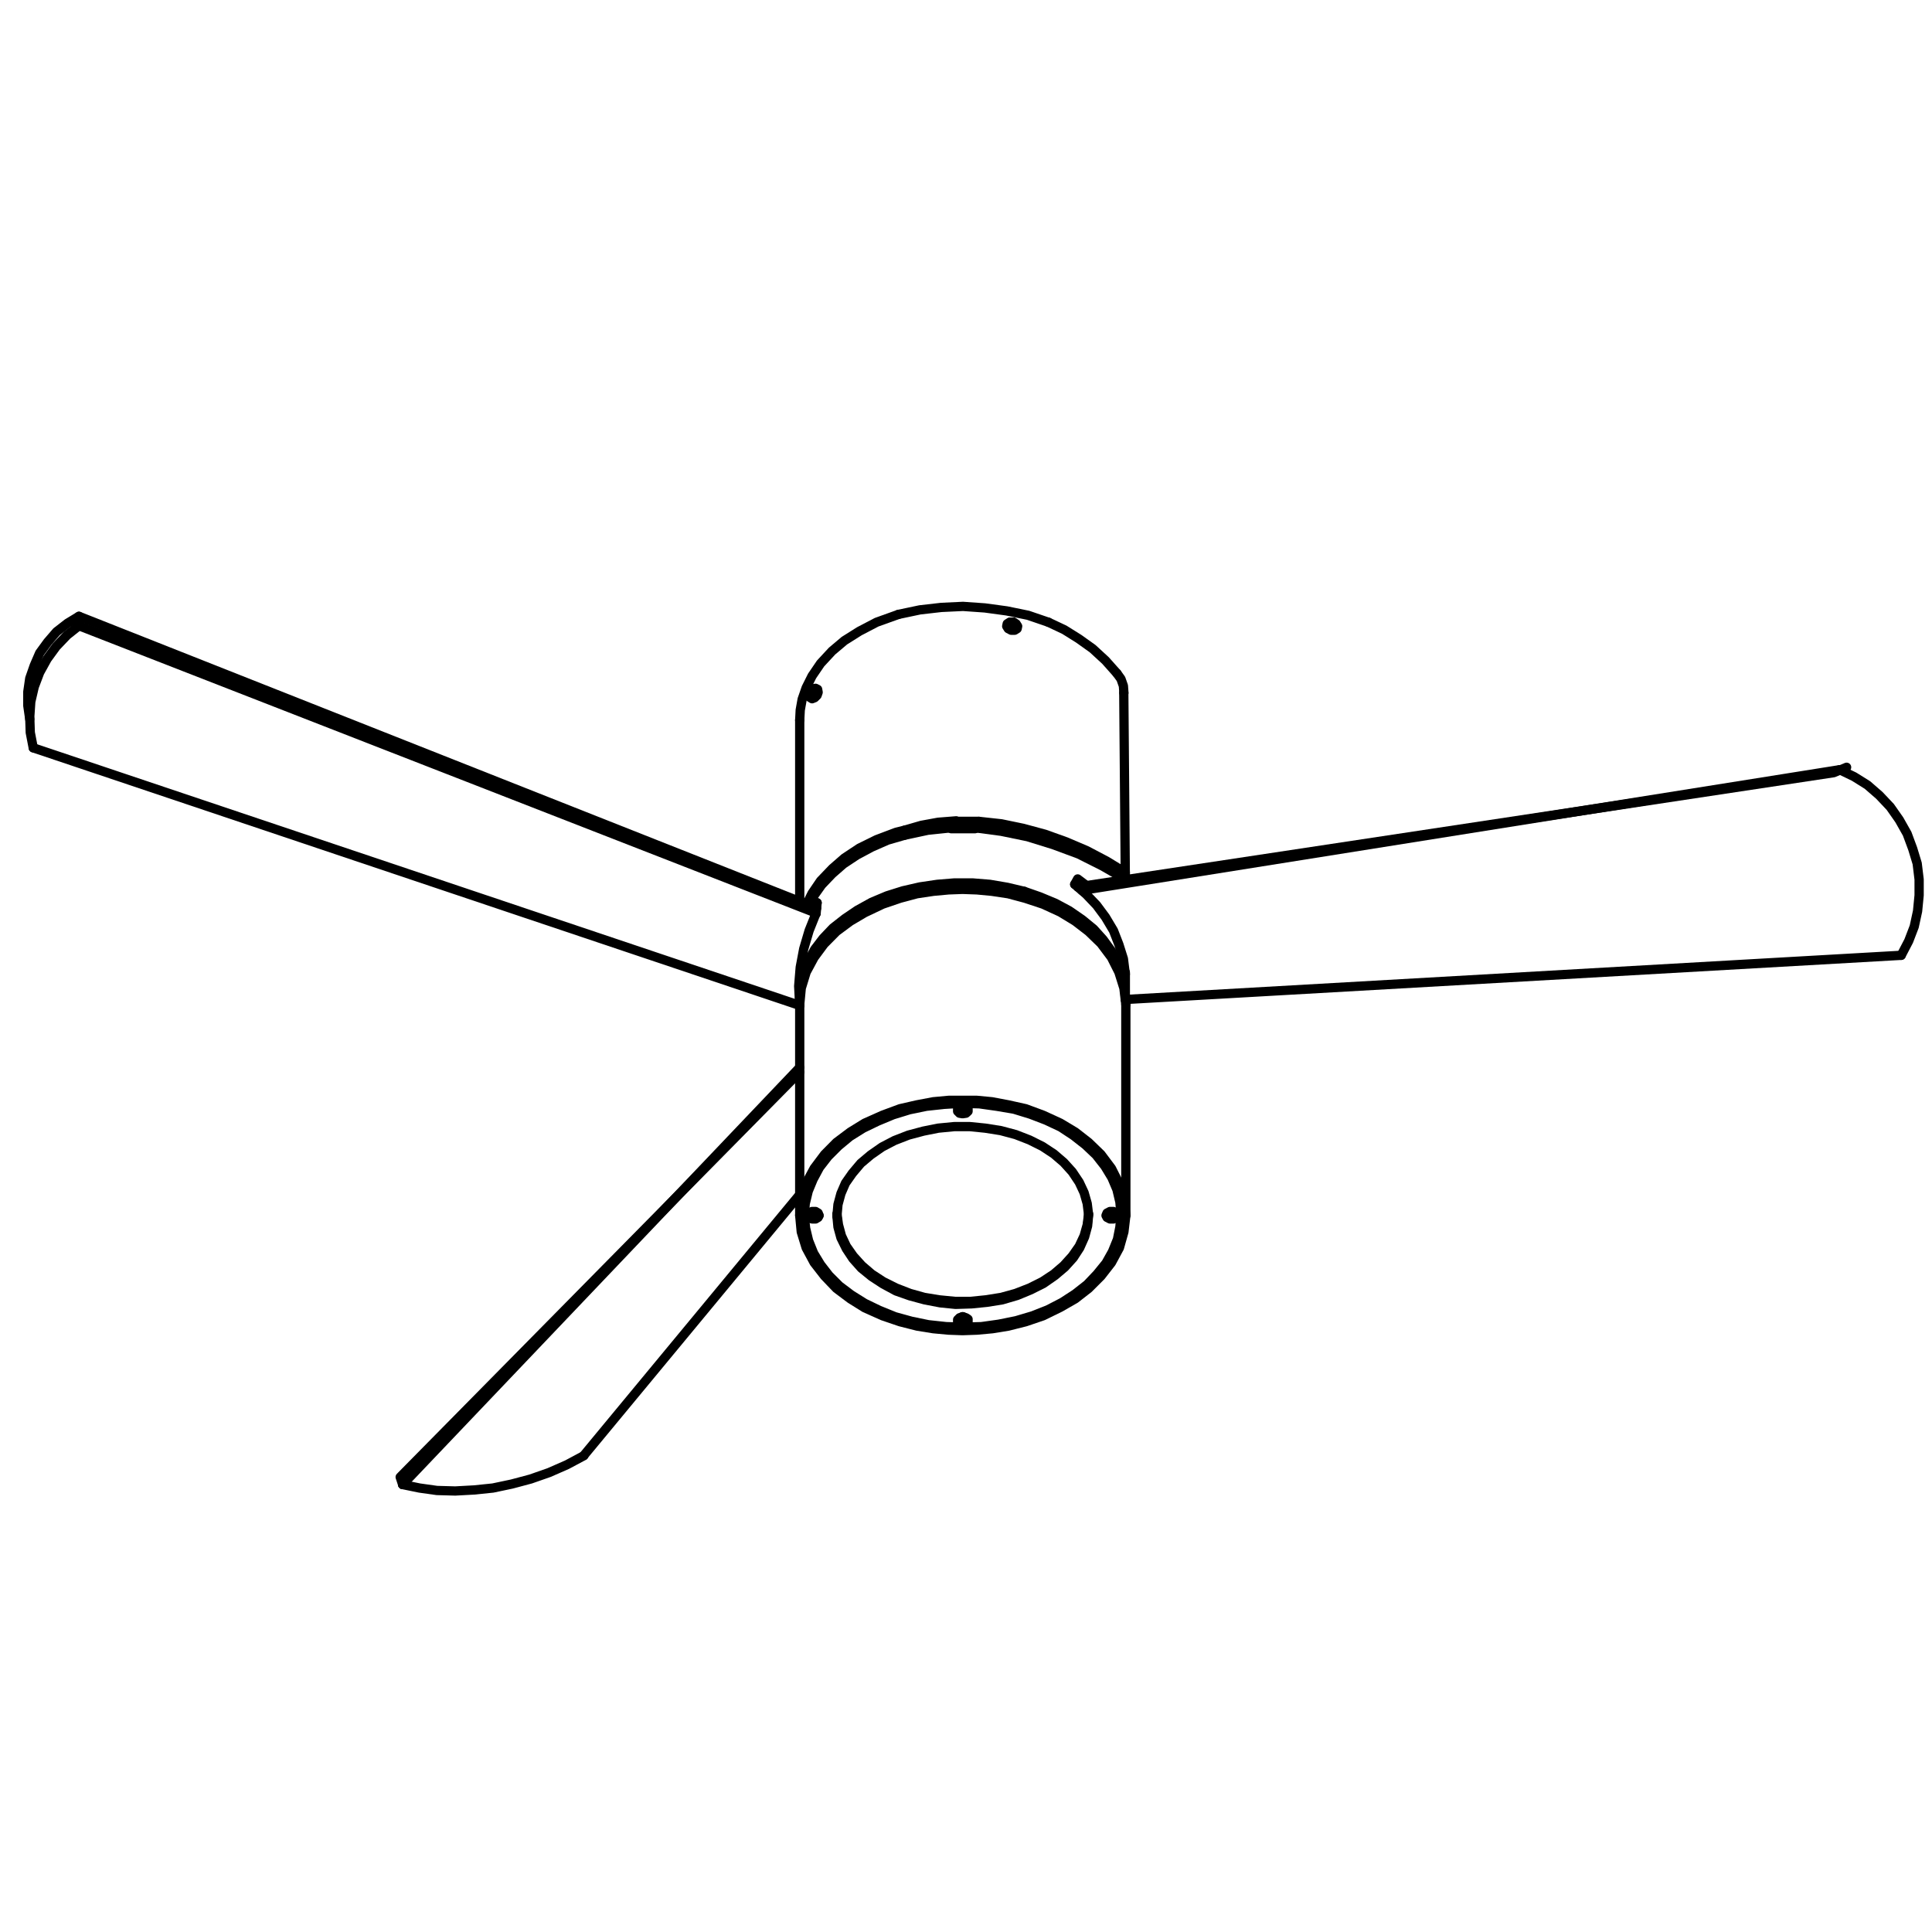
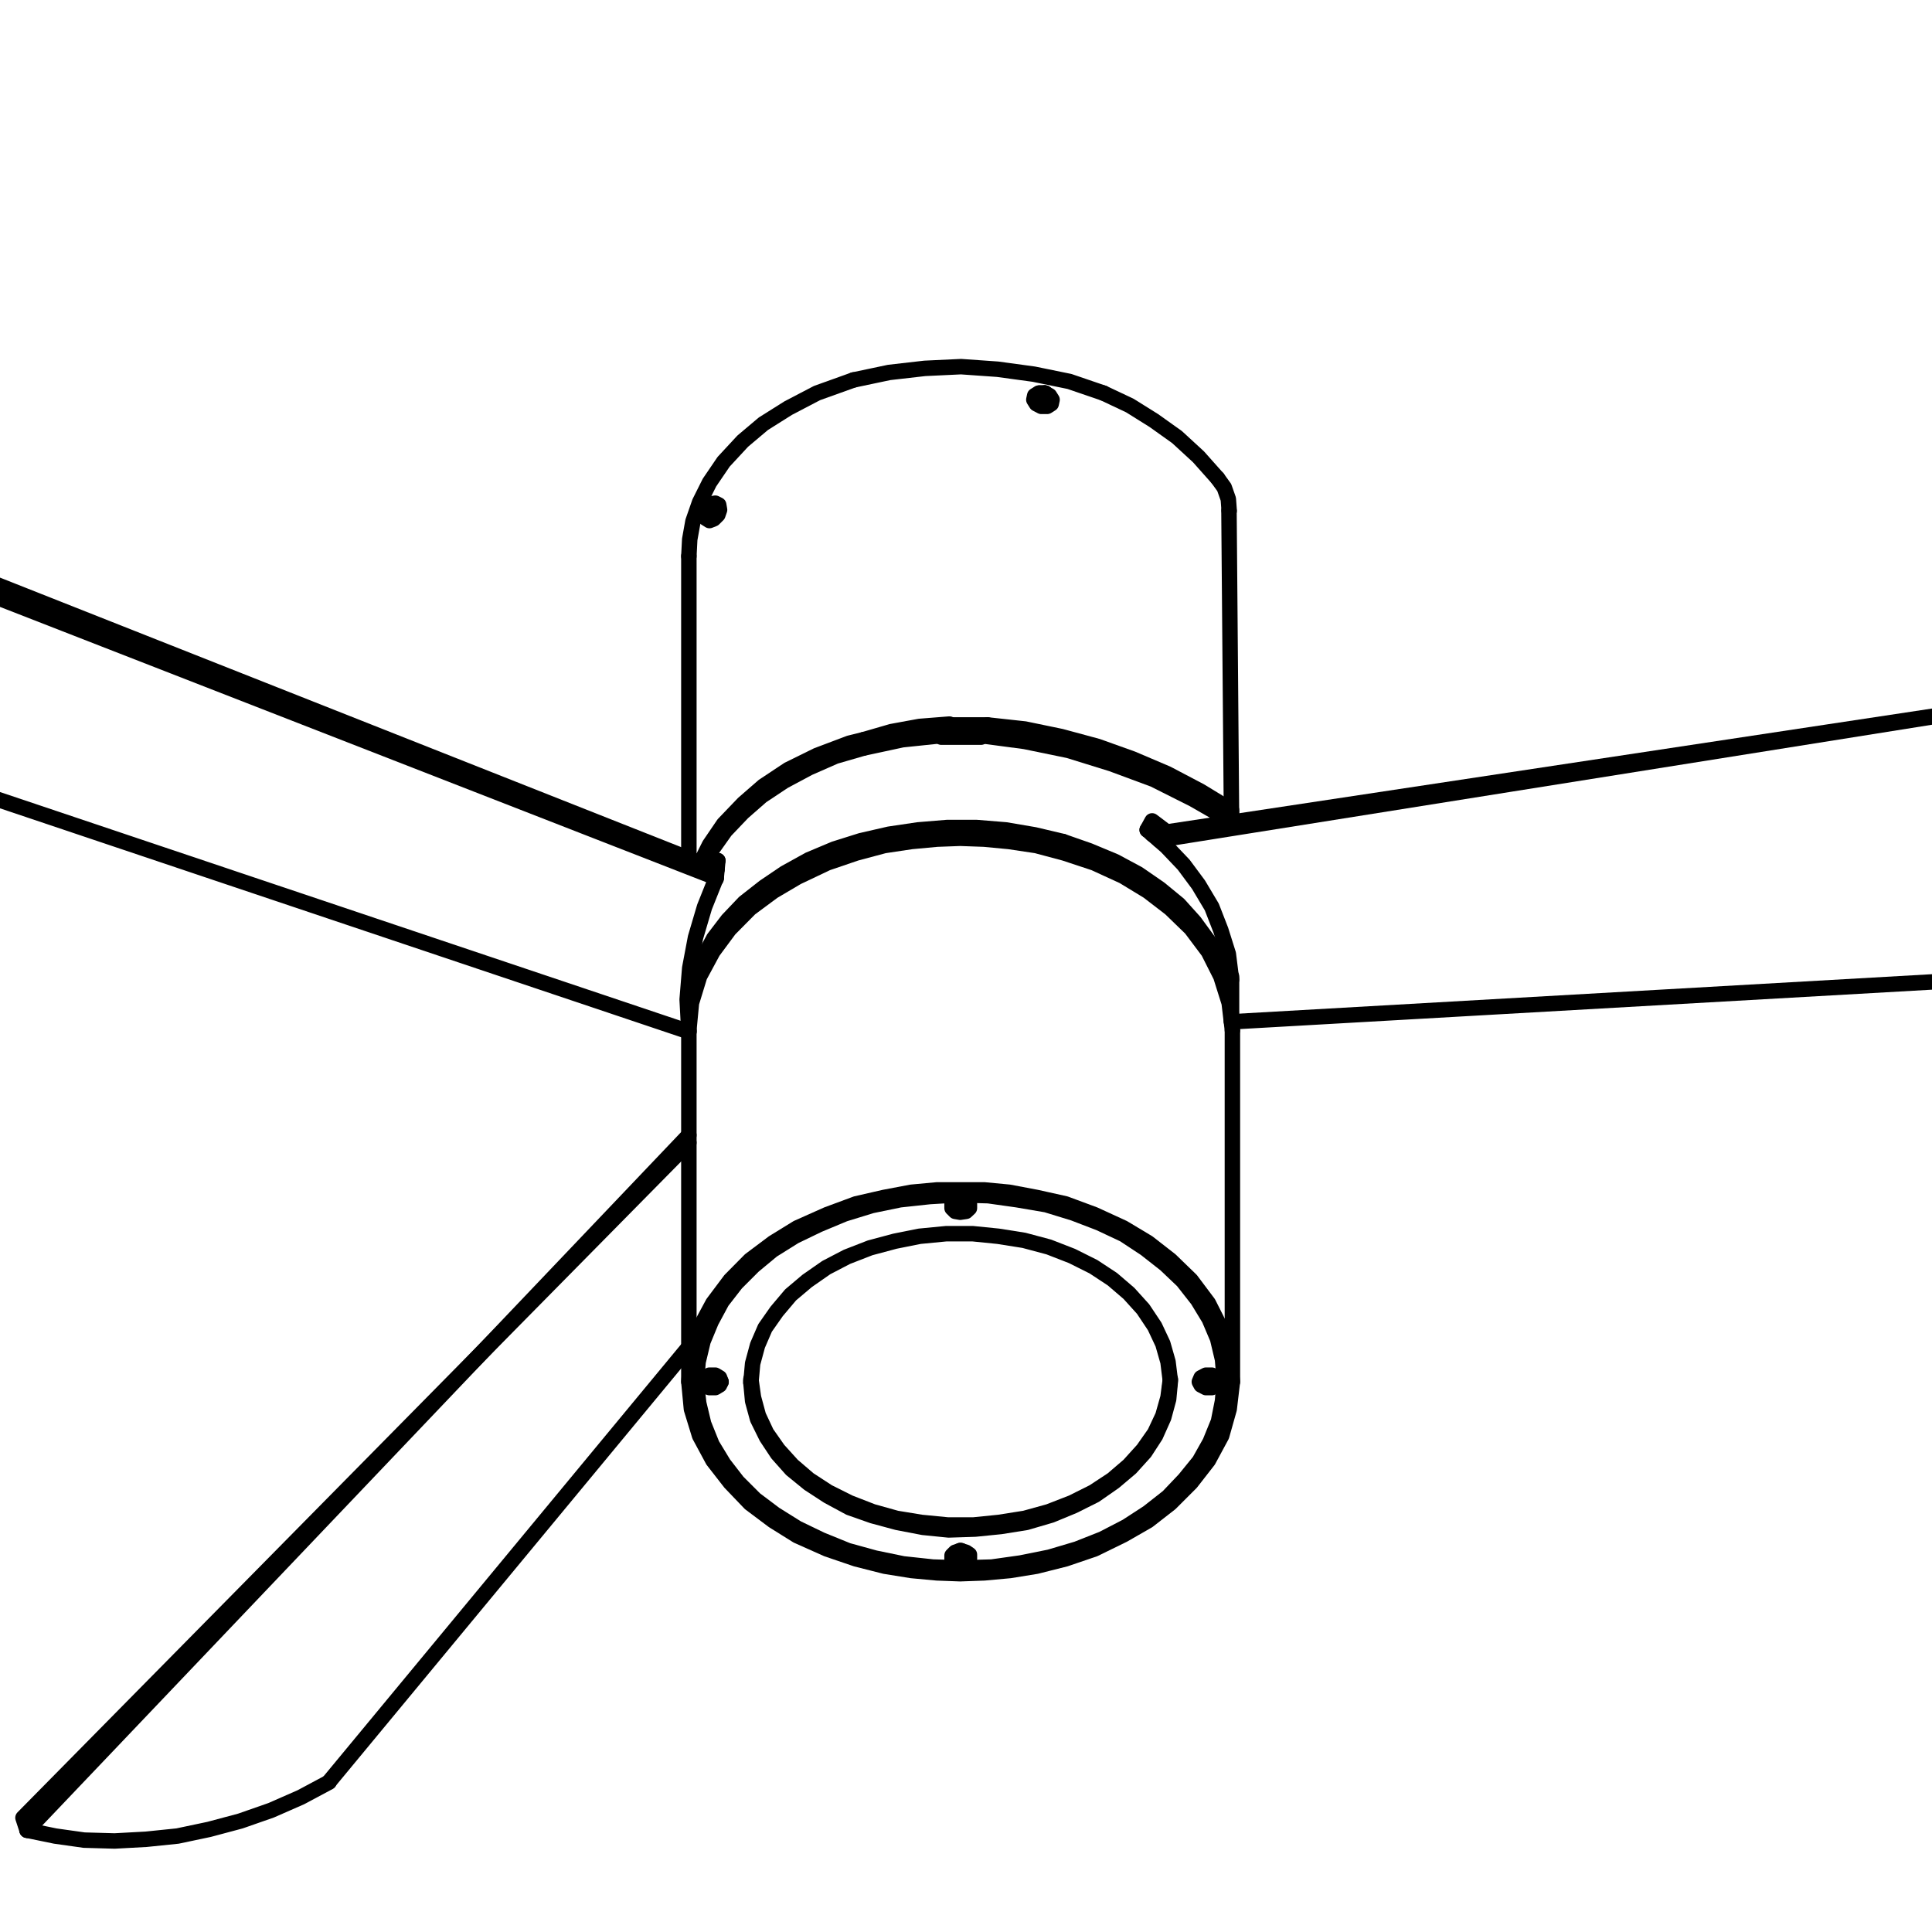
- <svg xmlns="http://www.w3.org/2000/svg" id="Layer_1" data-name="Layer 1" viewBox="0 0 150 150">
+ <svg xmlns="http://www.w3.org/2000/svg" id="Layer_1" data-name="Layer 1" viewBox="30 30 90 90">
  <defs>
    <style>
        svg .cls-1{fill:none;stroke:#000;stroke-linecap:round;stroke-linejoin:round;stroke-width:0.72px;}
        </style>
  </defs>
  <path class="cls-1" d="M2.58,58.06l59.51,20m1.27-7.17L6.13,48.58M147.61,74.17,87.37,77.6m55.46-17.84L84,69.13" />
  <polyline class="cls-1" points="6.13 48.58 6.13 47.85 63.4 70.51" />
  <path class="cls-1" d="M45.33,113,62.09,92.75m0-9.87L31.26,115.26" />
  <polyline class="cls-1" points="31.26 115.26 32.57 115.53 33.92 115.72 35.34 115.76 36.81 115.68 38.27 115.53 39.74 115.22 41.2 114.83 42.63 114.33 44.02 113.72 45.33 113.02" />
  <polyline class="cls-1" points="31.26 115.26 31.07 114.68 62.09 83.23" />
  <line class="cls-1" x1="64.98" y1="94.41" x2="64.98" y2="94.33" />
  <polyline class="cls-1" points="64.98 94.25 65.1 95.1 65.33 95.95 65.71 96.76 66.25 97.53 66.91 98.26 67.68 98.92 68.57 99.5 69.57 100 70.65 100.42 71.76 100.73 72.92 100.92 74.15 101.04 75.35 101.04 76.54 100.92 77.74 100.73 78.86 100.42 79.94 100 80.94 99.5 81.82 98.92 82.59 98.26 83.25 97.53 83.79 96.76 84.17 95.95 84.41 95.1 84.52 94.25" />
  <polygon class="cls-1" points="86.1 94.25 86.22 94.14 86.41 94.14 86.53 94.25 86.41 94.37 86.22 94.37 86.1 94.25" />
  <line class="cls-1" x1="74.73" y1="102.23" x2="74.77" y2="102.23" />
  <polygon class="cls-1" points="74.54 102.42 74.66 102.31 74.85 102.31 74.96 102.42 74.85 102.58 74.66 102.58 74.54 102.42" />
  <line class="cls-1" x1="74.73" y1="85.89" x2="74.77" y2="85.89" />
  <polyline class="cls-1" points="74.73 86.28 74.96 86.24 75.04 86.08" />
  <polyline class="cls-1" points="74.73 85.89 74.54 85.93 74.46 86.08 74.54 86.24 74.73 86.28" />
  <polyline class="cls-1" points="75.04 86.08 74.96 85.93 74.73 85.89" />
  <polygon class="cls-1" points="74.54 86.08 74.62 85.93 74.85 85.93 74.96 86.08 74.85 86.2 74.66 86.2 74.54 86.08" />
  <polygon class="cls-1" points="64.98 94.41 65.06 93.52 65.29 92.67 65.64 91.86 66.18 91.09 66.83 90.32 67.6 89.67 68.49 89.05 69.45 88.55 70.53 88.13 71.69 87.82 72.84 87.59 74.08 87.47 75.31 87.47 76.5 87.59 77.7 87.78 78.86 88.09 79.94 88.51 80.94 89.01 81.82 89.59 82.59 90.25 83.25 90.98 83.79 91.79 84.17 92.6 84.41 93.44 84.52 94.33 84.44 95.18 84.21 96.03 83.83 96.88 83.33 97.65 82.67 98.38 81.9 99.03 81.01 99.65 80.01 100.15 78.97 100.58 77.81 100.92 76.62 101.11 75.43 101.23 74.19 101.27 73 101.15 71.8 100.92 70.65 100.61 69.57 100.23 68.57 99.69 67.68 99.11 66.87 98.45 66.22 97.72 65.71 96.95 65.29 96.1 65.06 95.26 64.98 94.41" />
  <polygon class="cls-1" points="86.76 94.37 86.68 94.52 86.45 94.64 86.18 94.64 85.95 94.52 85.87 94.37 85.95 94.18 86.18 94.06 86.45 94.06 86.68 94.18 86.76 94.37" />
  <polygon class="cls-1" points="74.77 102.85 74.5 102.77 74.35 102.66 74.35 102.46 74.5 102.31 74.73 102.23 75 102.31 75.16 102.42 75.16 102.62 75 102.77 74.77 102.85" />
  <polygon class="cls-1" points="74.73 85.89 75 85.93 75.16 86.08 75.16 86.28 75 86.43 74.73 86.47 74.5 86.43 74.35 86.28 74.35 86.08 74.5 85.93 74.73 85.89" />
  <polygon class="cls-1" points="87.03 94.29 86.95 93.33 86.72 92.36 86.33 91.44 85.79 90.55 85.1 89.67 84.29 88.9 83.36 88.17 82.36 87.51 81.21 86.97 80.01 86.51 78.74 86.12 77.39 85.89 76.04 85.7 74.66 85.66 73.31 85.74 71.92 85.89 70.61 86.16 69.34 86.55 68.14 87.05 67.02 87.59 65.98 88.24 65.1 88.97 64.29 89.78 63.63 90.63 63.13 91.56 62.75 92.48 62.52 93.44 62.44 94.41 62.55 95.37 62.78 96.33 63.17 97.3 63.71 98.19 64.36 99.03 65.17 99.84 66.1 100.54 67.14 101.19 68.26 101.73 69.49 102.23 70.76 102.58 72.07 102.85 73.46 103 74.81 103.04 76.2 103 77.55 102.81 78.89 102.54 80.17 102.16 81.36 101.69 82.48 101.11 83.48 100.46 84.41 99.73 85.18 98.92 85.87 98.07 86.37 97.18 86.76 96.22 86.95 95.26 87.03 94.29" />
  <polyline class="cls-1" points="62.75 94.37 62.82 94.18 63.05 94.06 63.32 94.06 63.52 94.18 63.59 94.37" />
  <polygon class="cls-1" points="63.4 94.25 63.29 94.41 63.05 94.41 62.98 94.25 63.05 94.14 63.29 94.14 63.4 94.25" />
  <polyline class="cls-1" points="63.59 94.37 63.52 94.52 63.32 94.64 63.05 94.64 62.82 94.56 62.75 94.37" />
  <polyline class="cls-1" points="87.41 77.99 87.26 76.72 86.87 75.48 86.29 74.33 85.48 73.25 84.52 72.32 83.48 71.52 82.33 70.82 80.98 70.2 79.59 69.74 78.28 69.39 77.01 69.2 75.85 69.09 74.73 69.05 73.65 69.09 72.46 69.2 71.19 69.39 69.88 69.74 68.53 70.2 67.14 70.86 66.02 71.52 64.94 72.32 63.98 73.29 63.21 74.33 62.59 75.48 62.21 76.72 62.09 77.99" />
  <polygon class="cls-1" points="74.73 103.31 75.85 103.27 77.05 103.16 78.28 102.96 79.63 102.62 80.98 102.16 82.33 101.5 83.48 100.84 84.52 100.03 85.48 99.07 86.29 98.03 86.91 96.88 87.26 95.64 87.41 94.37 87.26 93.1 86.87 91.86 86.29 90.71 85.48 89.63 84.52 88.7 83.48 87.89 82.33 87.2 80.98 86.58 79.63 86.08 78.28 85.78 77.01 85.54 75.85 85.43 73.65 85.43 72.46 85.54 71.19 85.78 69.88 86.08 68.53 86.58 67.14 87.2 66.02 87.89 64.94 88.7 64.02 89.63 63.21 90.71 62.59 91.86 62.21 93.1 62.09 94.37 62.21 95.64 62.59 96.88 63.21 98.03 64.02 99.07 64.94 100.03 66.02 100.84 67.14 101.54 68.53 102.16 69.88 102.62 71.22 102.96 72.46 103.16 73.65 103.27 74.73 103.31" />
  <polyline class="cls-1" points="62.09 55.91 62.13 55.13 62.28 54.29 62.59 53.4 63.05 52.48 63.71 51.51 64.6 50.55 65.56 49.74 66.72 49.01 68.06 48.31 69.76 47.7" />
  <path class="cls-1" d="M87.37,68.28l-.12-14.49M62.09,70V55.91" />
  <polyline class="cls-1" points="70.22 64.46 69.57 64.62 68.06 65.19 66.72 65.85 65.56 66.62 64.63 67.43 63.71 68.39 63.05 69.36 62.63 70.2" />
  <polyline class="cls-1" points="62.75 70.24 63.21 69.39 63.86 68.43 64.75 67.47 65.67 66.7 66.83 65.93 68.14 65.27 70.22 64.58" />
  <polyline class="cls-1" points="63.36 70.94 63.4 70.51 63.44 70.09" />
  <polyline class="cls-1" points="62.78 70.28 63.13 69.63 63.79 68.7 64.6 67.85 65.48 67.08 66.52 66.39 67.68 65.77 68.91 65.23 70.22 64.85" />
  <polyline class="cls-1" points="79.51 69.2 78.2 68.89 76.85 68.66 75.5 68.55 74.11 68.55 72.77 68.66 71.42 68.86 70.11 69.16 68.87 69.55 67.68 70.05 66.56 70.67 65.6 71.32 64.67 72.05 63.9 72.86 63.25 73.71 62.75 74.64 62.4 75.56 62.17 76.53 62.09 77.49" />
  <polyline class="cls-1" points="87.37 77.6 87.33 76.64 87.14 75.68 86.8 74.75 86.29 73.83 85.64 72.94 84.91 72.13 84.02 71.4 83.02 70.71 81.94 70.13 80.74 69.63 79.51 69.2" />
  <path class="cls-1" d="M87.41,94.37V78M62.09,78V94.37M87.37,77.49v-2" />
  <polyline class="cls-1" points="147.61 74.17 148.19 73.06 148.62 71.94 148.88 70.74 149 69.51 149 68.28 148.85 67.04 148.5 65.89 148.07 64.73 147.46 63.65 146.76 62.65 145.92 61.76 144.99 60.95 143.95 60.3 142.83 59.76" />
  <polyline class="cls-1" points="73.85 64.27 72.03 64.46 70.22 64.85" />
  <polyline class="cls-1" points="74.15 63.84 72.81 63.96 71.5 64.19 70.22 64.58" />
  <polyline class="cls-1" points="74.23 63.73 72.84 63.84 71.53 64.08 70.22 64.46" />
  <line class="cls-1" x1="63.44" y1="70.09" x2="63.17" y2="70.4" />
  <polyline class="cls-1" points="63.36 70.9 62.82 72.25 62.4 73.67 62.13 75.1 62.01 76.56 62.09 78.07" />
  <polyline class="cls-1" points="81.4 48.31 79.82 47.77 78.16 47.43 76.47 47.2 74.77 47.08 73.08 47.16 71.42 47.35 69.76 47.7" />
  <polyline class="cls-1" points="83.67 68.86 142.37 59.99 143.37 59.57" />
  <path class="cls-1" d="M76,63.77l-1.77,0m1.7.15-1.77,0m1.54.42H73.85" />
  <polyline class="cls-1" points="6.13 48.58 5.21 49.31 4.36 50.2 3.66 51.16 3.08 52.21 2.66 53.32 2.39 54.48 2.31 55.67 2.35 56.87 2.58 58.06" />
  <polyline class="cls-1" points="6.13 47.85 5.24 48.39 4.39 49.05 3.7 49.85 3.08 50.7 2.66 51.67 2.31 52.67 2.16 53.71 2.16 54.79 2.31 55.83" />
  <line class="cls-1" x1="78.66" y1="48.31" x2="78.7" y2="48.31" />
  <polyline class="cls-1" points="78.55 48.74 78.78 48.7 78.89 48.58" />
  <polyline class="cls-1" points="78.66 48.31 78.43 48.31 78.32 48.47 78.36 48.62 78.55 48.74" />
  <polyline class="cls-1" points="78.89 48.58 78.82 48.43 78.66 48.31" />
  <polygon class="cls-1" points="78.39 48.47 78.51 48.35 78.74 48.43 78.82 48.58 78.66 48.66 78.47 48.62 78.39 48.47" />
  <polygon class="cls-1" points="78.66 48.31 78.89 48.43 79.01 48.62 78.97 48.81 78.78 48.93 78.51 48.93 78.28 48.81 78.16 48.62 78.2 48.43 78.39 48.31 78.66 48.31" />
  <line class="cls-1" x1="62.9" y1="53.67" x2="62.94" y2="53.67" />
  <polyline class="cls-1" points="63.25 53.9 63.32 53.67 63.25 53.55" />
  <polyline class="cls-1" points="62.9 53.67 62.86 53.9 62.94 54.02 63.09 54.02 63.25 53.9" />
  <polyline class="cls-1" points="63.25 53.55 63.05 53.55 62.9 53.67" />
  <polygon class="cls-1" points="62.98 53.98 62.9 53.83 63.02 53.63 63.21 53.59 63.25 53.75 63.13 53.94 62.98 53.98" />
  <polygon class="cls-1" points="62.9 53.67 63.09 53.48 63.32 53.44 63.48 53.52 63.52 53.75 63.44 53.98 63.25 54.17 63.05 54.25 62.86 54.13 62.82 53.94 62.9 53.67" />
  <polyline class="cls-1" points="86.72 52.28 85.83 51.28 84.83 50.36 83.75 49.59 82.63 48.89 81.4 48.31" />
  <polyline class="cls-1" points="87.26 53.79 87.22 53.25 87.03 52.71 86.72 52.28" />
  <polyline class="cls-1" points="83.44 68.66 83.67 68.24 84.33 68.74" />
  <polyline class="cls-1" points="87.37 75.64 87.22 74.44 86.87 73.33 86.45 72.25 85.83 71.21 85.14 70.28 84.33 69.43 83.44 68.66" />
  <polyline class="cls-1" points="87.41 68.28 85.6 67.24 83.75 66.31 81.78 65.58 79.78 64.96 77.74 64.54 75.7 64.27" />
  <polyline class="cls-1" points="87.37 67.89 85.87 66.97 84.33 66.16 82.75 65.42 81.09 64.85 79.4 64.42 77.66 64.08 75.93 63.88" />
  <polyline class="cls-1" points="87.37 67.74 85.91 66.85 84.37 66.04 82.75 65.35 81.13 64.77 79.43 64.31 77.74 63.96 76 63.77" />
</svg>
